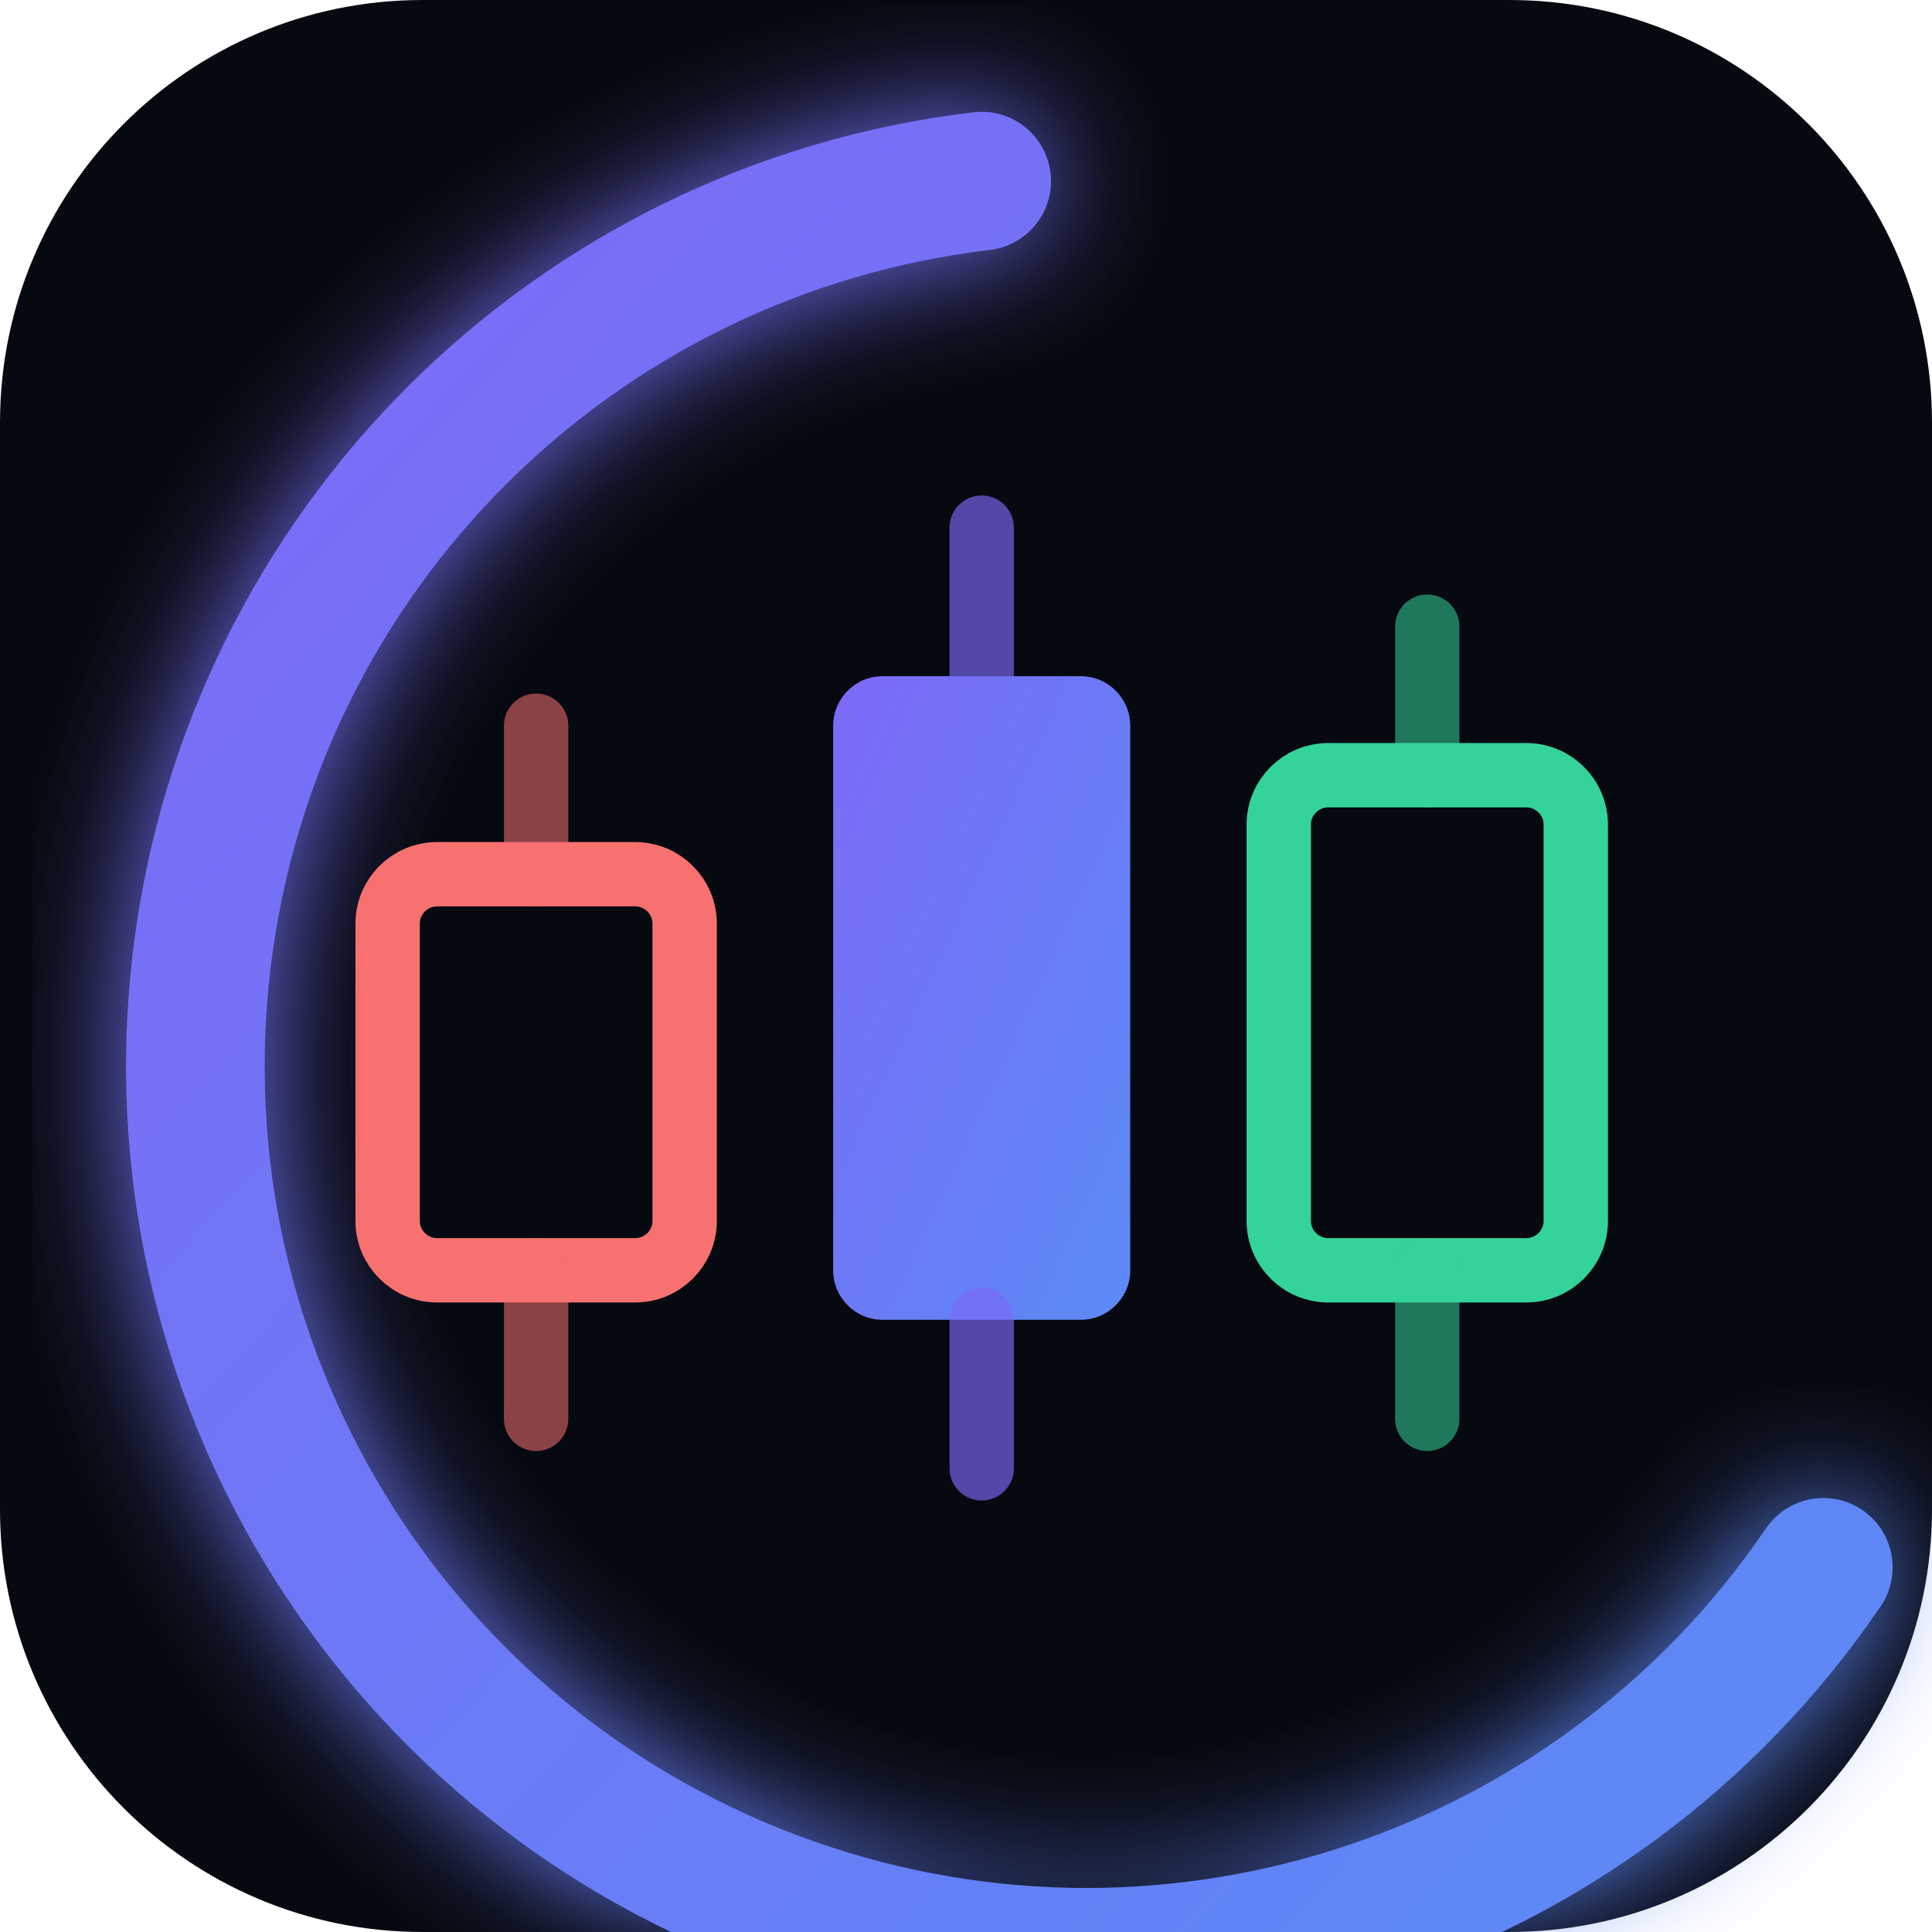
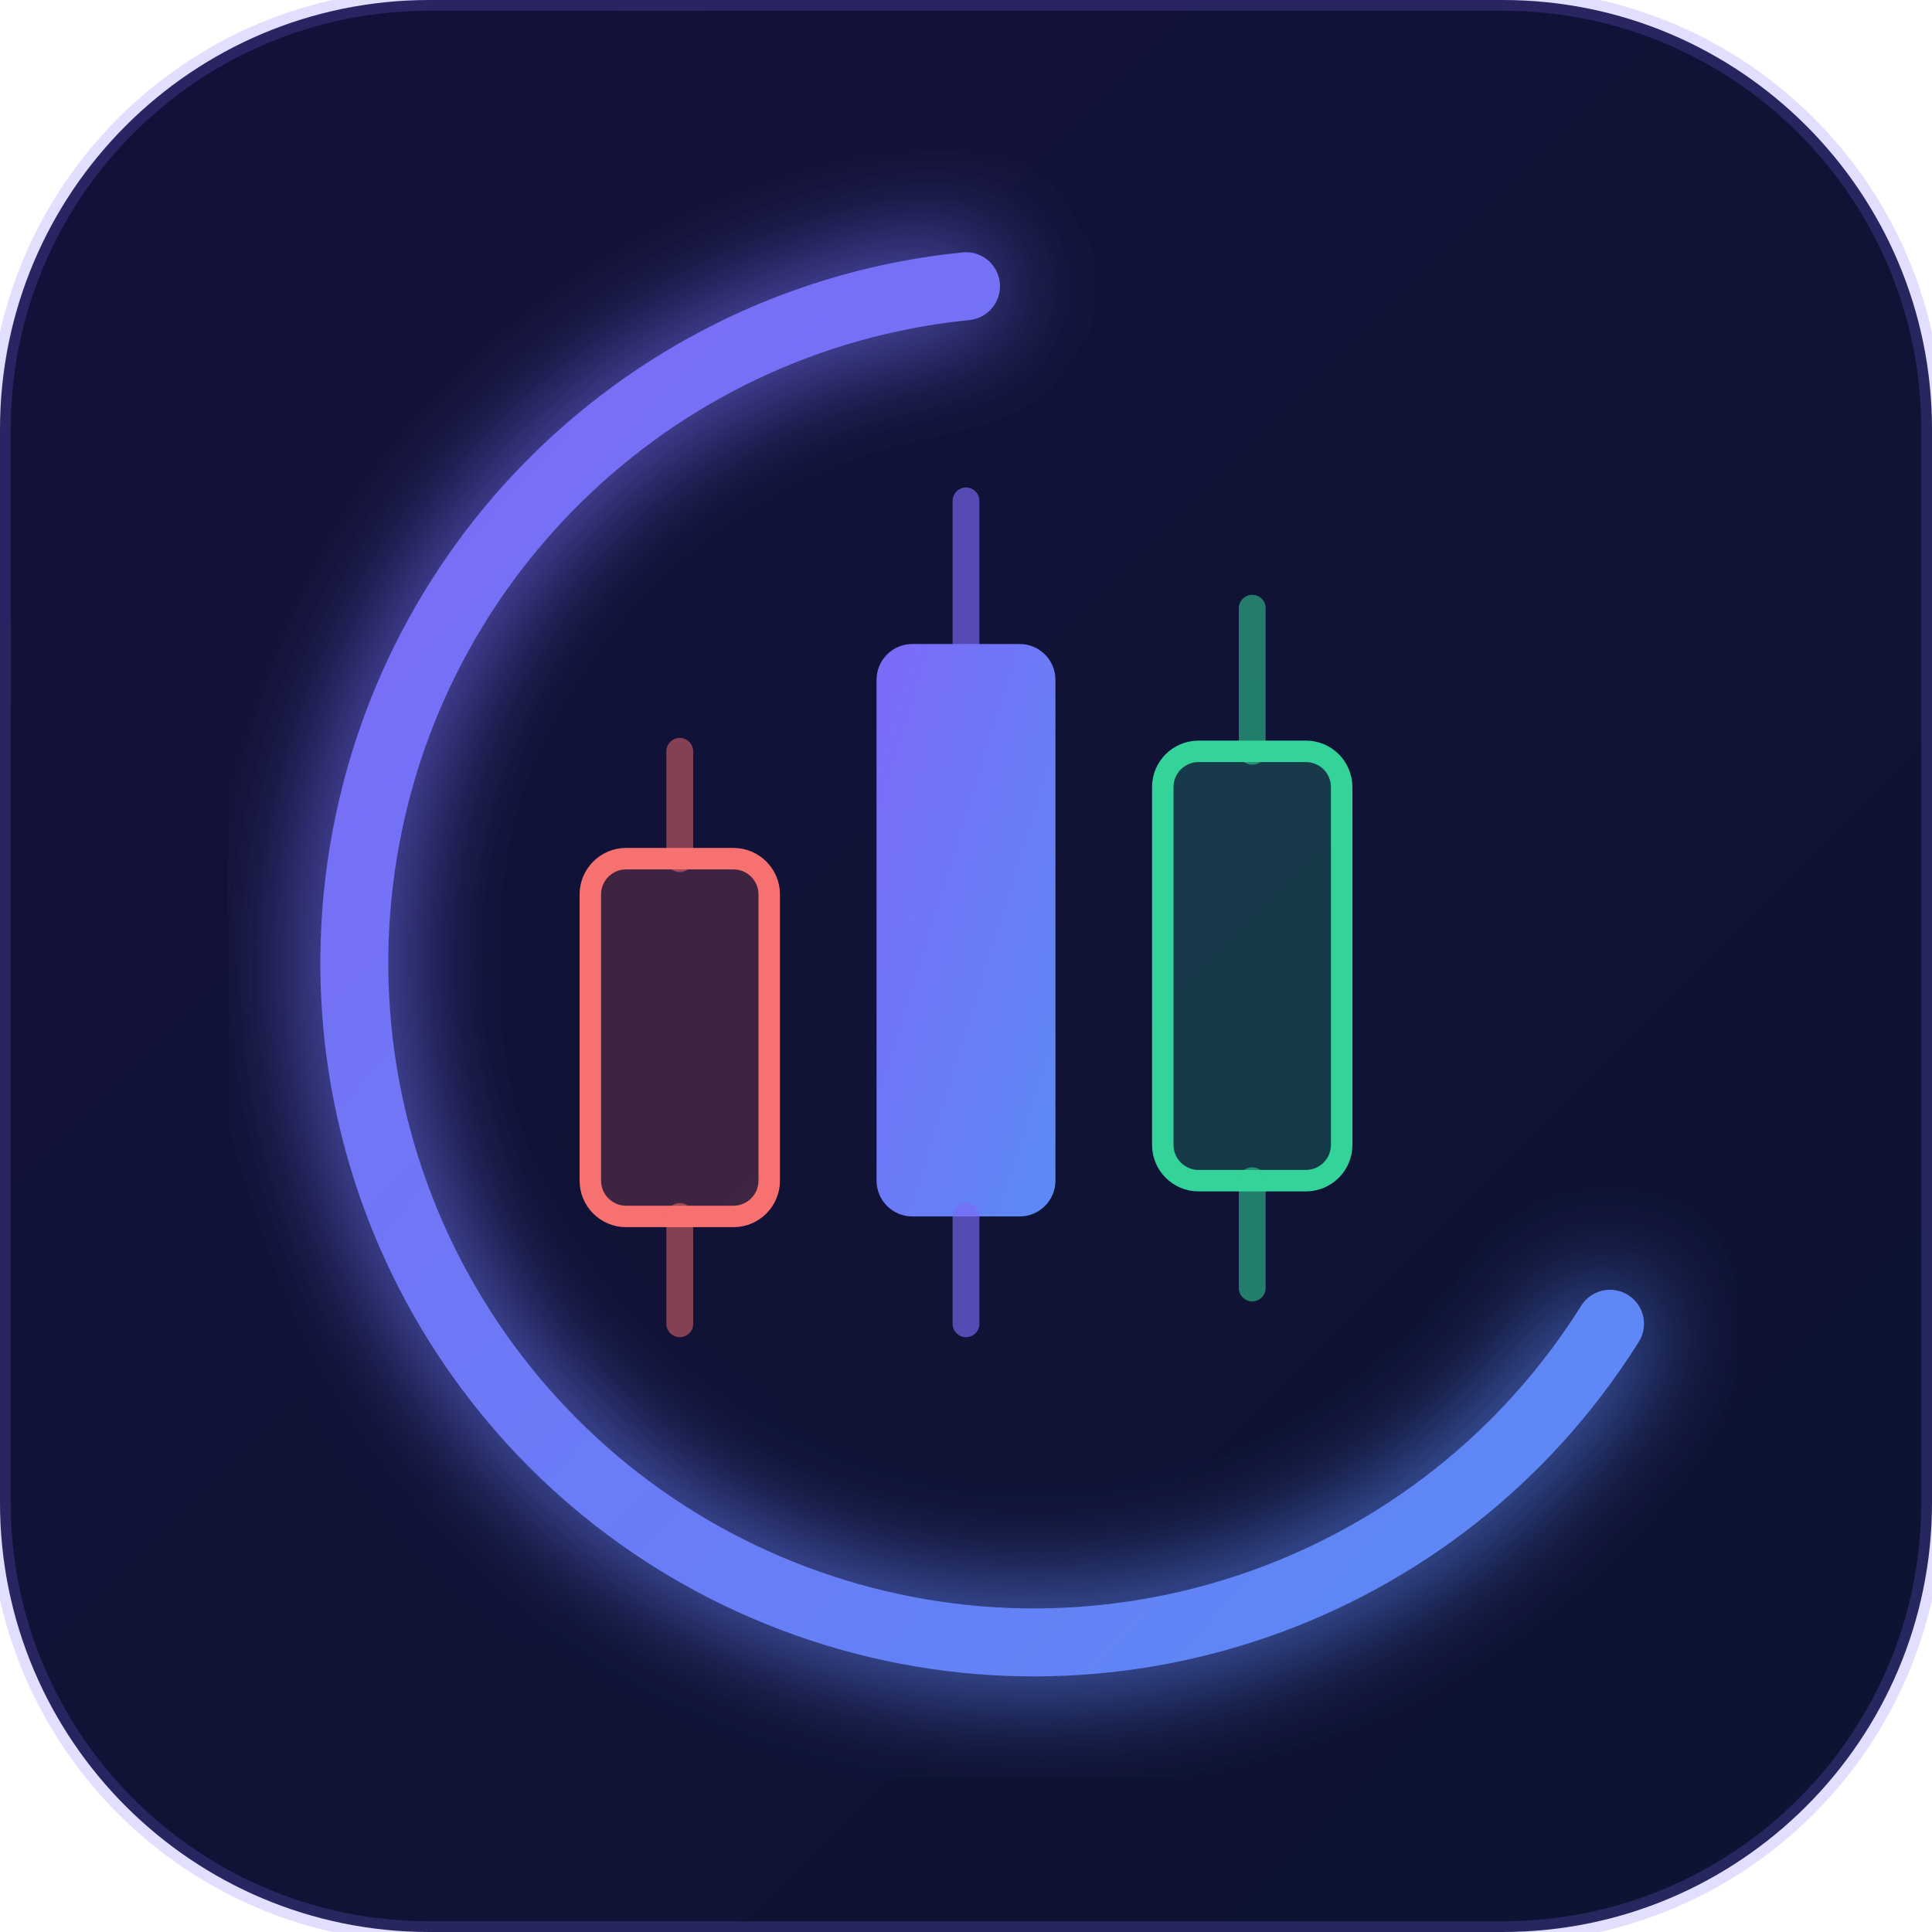
- <svg xmlns="http://www.w3.org/2000/svg" viewBox="0 0 32 32" fill="none">
+ <svg xmlns="http://www.w3.org/2000/svg" viewBox="0 0 108 108" fill="none">
  <defs>
    <linearGradient id="g" x1="0" y1="0" x2="1" y2="1">
      <stop offset="0%" stop-color="#7c6af7" />
      <stop offset="100%" stop-color="#5b8af5" />
    </linearGradient>
+     <linearGradient id="bg" x1="0" y1="0" x2="1" y2="1">
+       <stop offset="0%" stop-color="#14113a" />
+       <stop offset="100%" stop-color="#0c1432" />
+     </linearGradient>
    <filter id="glow">
-       <feGaussianBlur stdDeviation="1.2" result="b" />
+       <feGaussianBlur stdDeviation="3" result="b" />
      <feMerge>
        <feMergeNode in="b" />
        <feMergeNode in="SourceGraphic" />
      </feMerge>
    </filter>
  </defs>
-   <rect width="32" height="32" rx="7" fill="#070910" />
-   <g transform="translate(1.5, 3) scale(0.82)">
-     <path d="M 18 0 A 18 18 0 1 0 35 28" stroke="url(#g)" stroke-width="2.8" stroke-linecap="round" filter="url(#glow)" />
-     <line x1="9" y1="11" x2="9" y2="14" stroke="rgba(248,113,113,0.55)" stroke-width="1.3" stroke-linecap="round" />
-     <rect x="6" y="14" width="6" height="8" rx="1" fill="none" stroke="#f87171" stroke-width="1.3" />
-     <line x1="9" y1="22" x2="9" y2="25" stroke="rgba(248,113,113,0.55)" stroke-width="1.3" stroke-linecap="round" />
-     <line x1="18" y1="7" x2="18" y2="10" stroke="rgba(124,106,247,0.65)" stroke-width="1.3" stroke-linecap="round" />
-     <rect x="15" y="10" width="6" height="13" rx="1" fill="url(#g)" />
-     <line x1="18" y1="23" x2="18" y2="26" stroke="rgba(124,106,247,0.65)" stroke-width="1.3" stroke-linecap="round" />
-     <line x1="27" y1="9" x2="27" y2="12" stroke="rgba(52,211,153,0.55)" stroke-width="1.3" stroke-linecap="round" />
-     <rect x="24" y="12" width="6" height="10" rx="1" fill="none" stroke="#34d399" stroke-width="1.3" />
-     <line x1="27" y1="22" x2="27" y2="25" stroke="rgba(52,211,153,0.55)" stroke-width="1.3" stroke-linecap="round" />
-   </g>
+   <rect width="108" height="108" rx="24" fill="url(#bg)" />
+   <rect width="108" height="108" rx="24" stroke="rgba(124,106,247,0.22)" stroke-width="1.2" />
+   <path d="M 54 16 A 38 38 0 1 0 90 74" stroke="url(#g)" stroke-width="3.8" stroke-linecap="round" filter="url(#glow)" />
+   <line x1="38" y1="42" x2="38" y2="48" stroke="rgba(248,113,113,0.5)" stroke-width="1.5" stroke-linecap="round" />
+   <rect x="33" y="48" width="10" height="20" rx="2" fill="rgba(248,113,113,0.2)" stroke="#f87171" stroke-width="1.2" />
+   <line x1="38" y1="68" x2="38" y2="74" stroke="rgba(248,113,113,0.5)" stroke-width="1.5" stroke-linecap="round" />
+   <line x1="54" y1="28" x2="54" y2="36" stroke="rgba(124,106,247,0.65)" stroke-width="1.5" stroke-linecap="round" />
+   <rect x="49" y="36" width="10" height="32" rx="2" fill="url(#g)" />
+   <line x1="54" y1="68" x2="54" y2="74" stroke="rgba(124,106,247,0.65)" stroke-width="1.5" stroke-linecap="round" />
+   <line x1="70" y1="34" x2="70" y2="42" stroke="rgba(52,211,153,0.55)" stroke-width="1.5" stroke-linecap="round" />
+   <rect x="65" y="42" width="10" height="24" rx="2" fill="rgba(52,211,153,0.2)" stroke="#34d399" stroke-width="1.2" />
+   <line x1="70" y1="66" x2="70" y2="72" stroke="rgba(52,211,153,0.55)" stroke-width="1.5" stroke-linecap="round" />
</svg>
